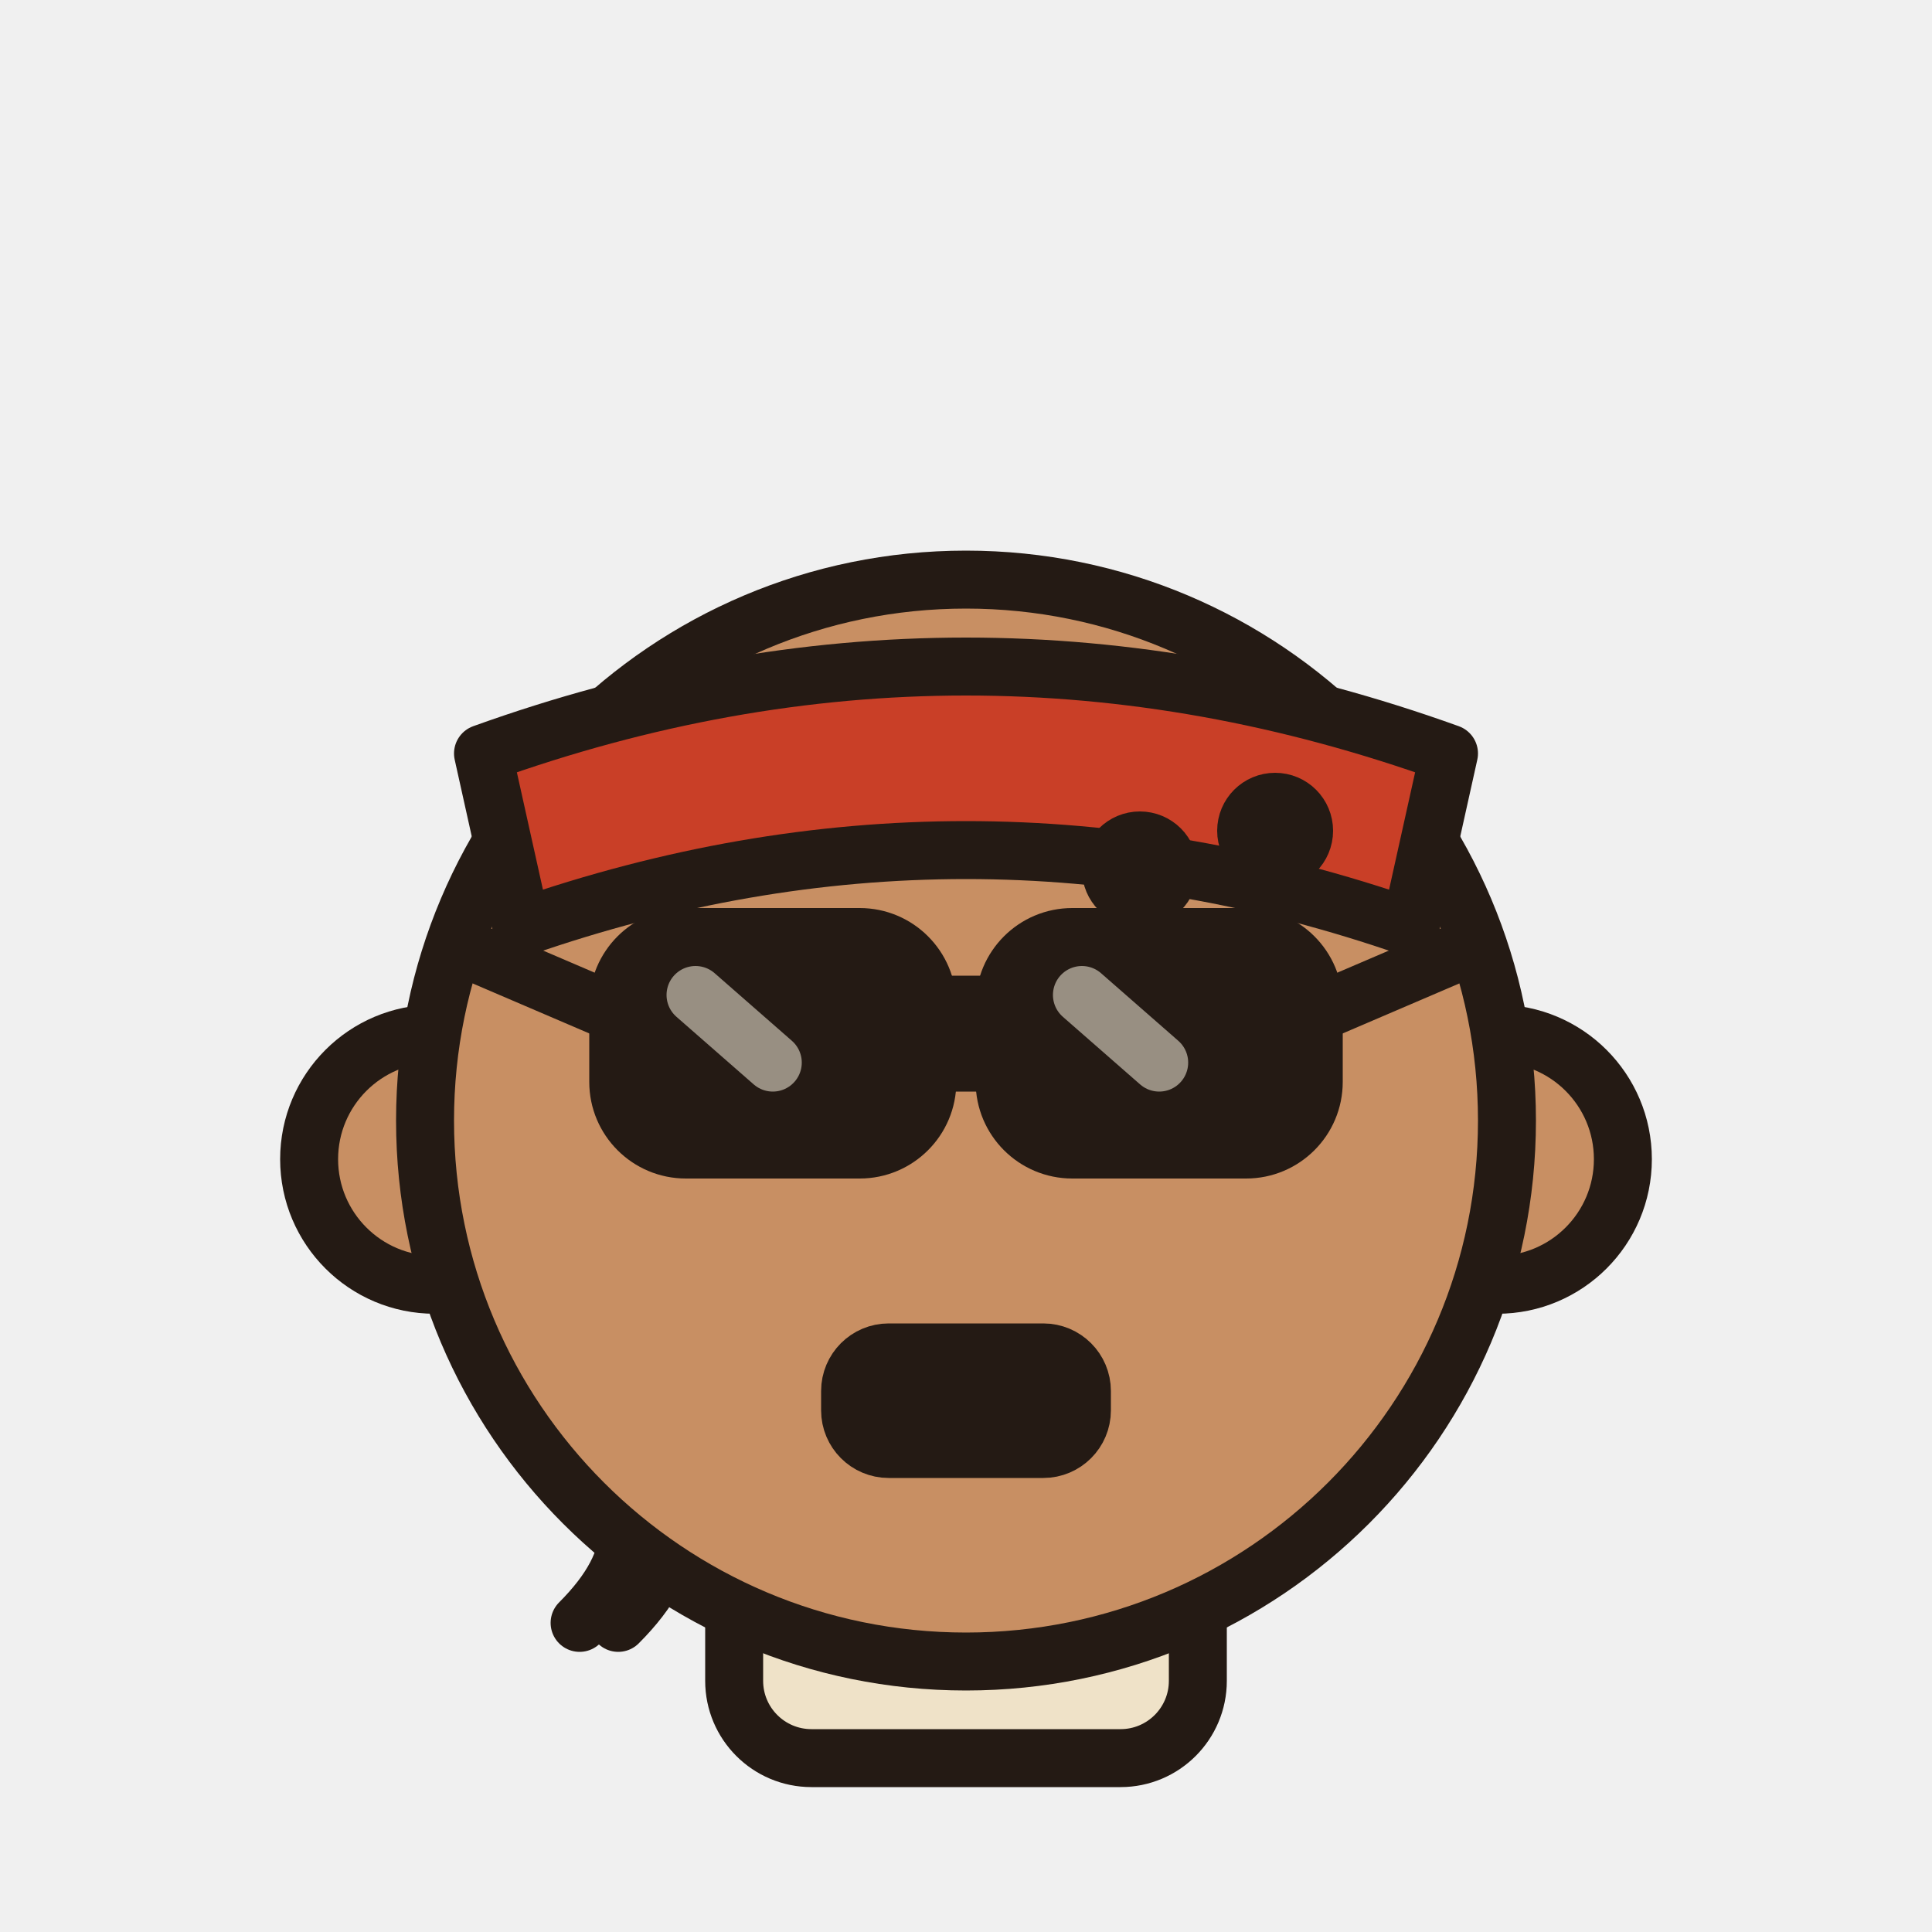
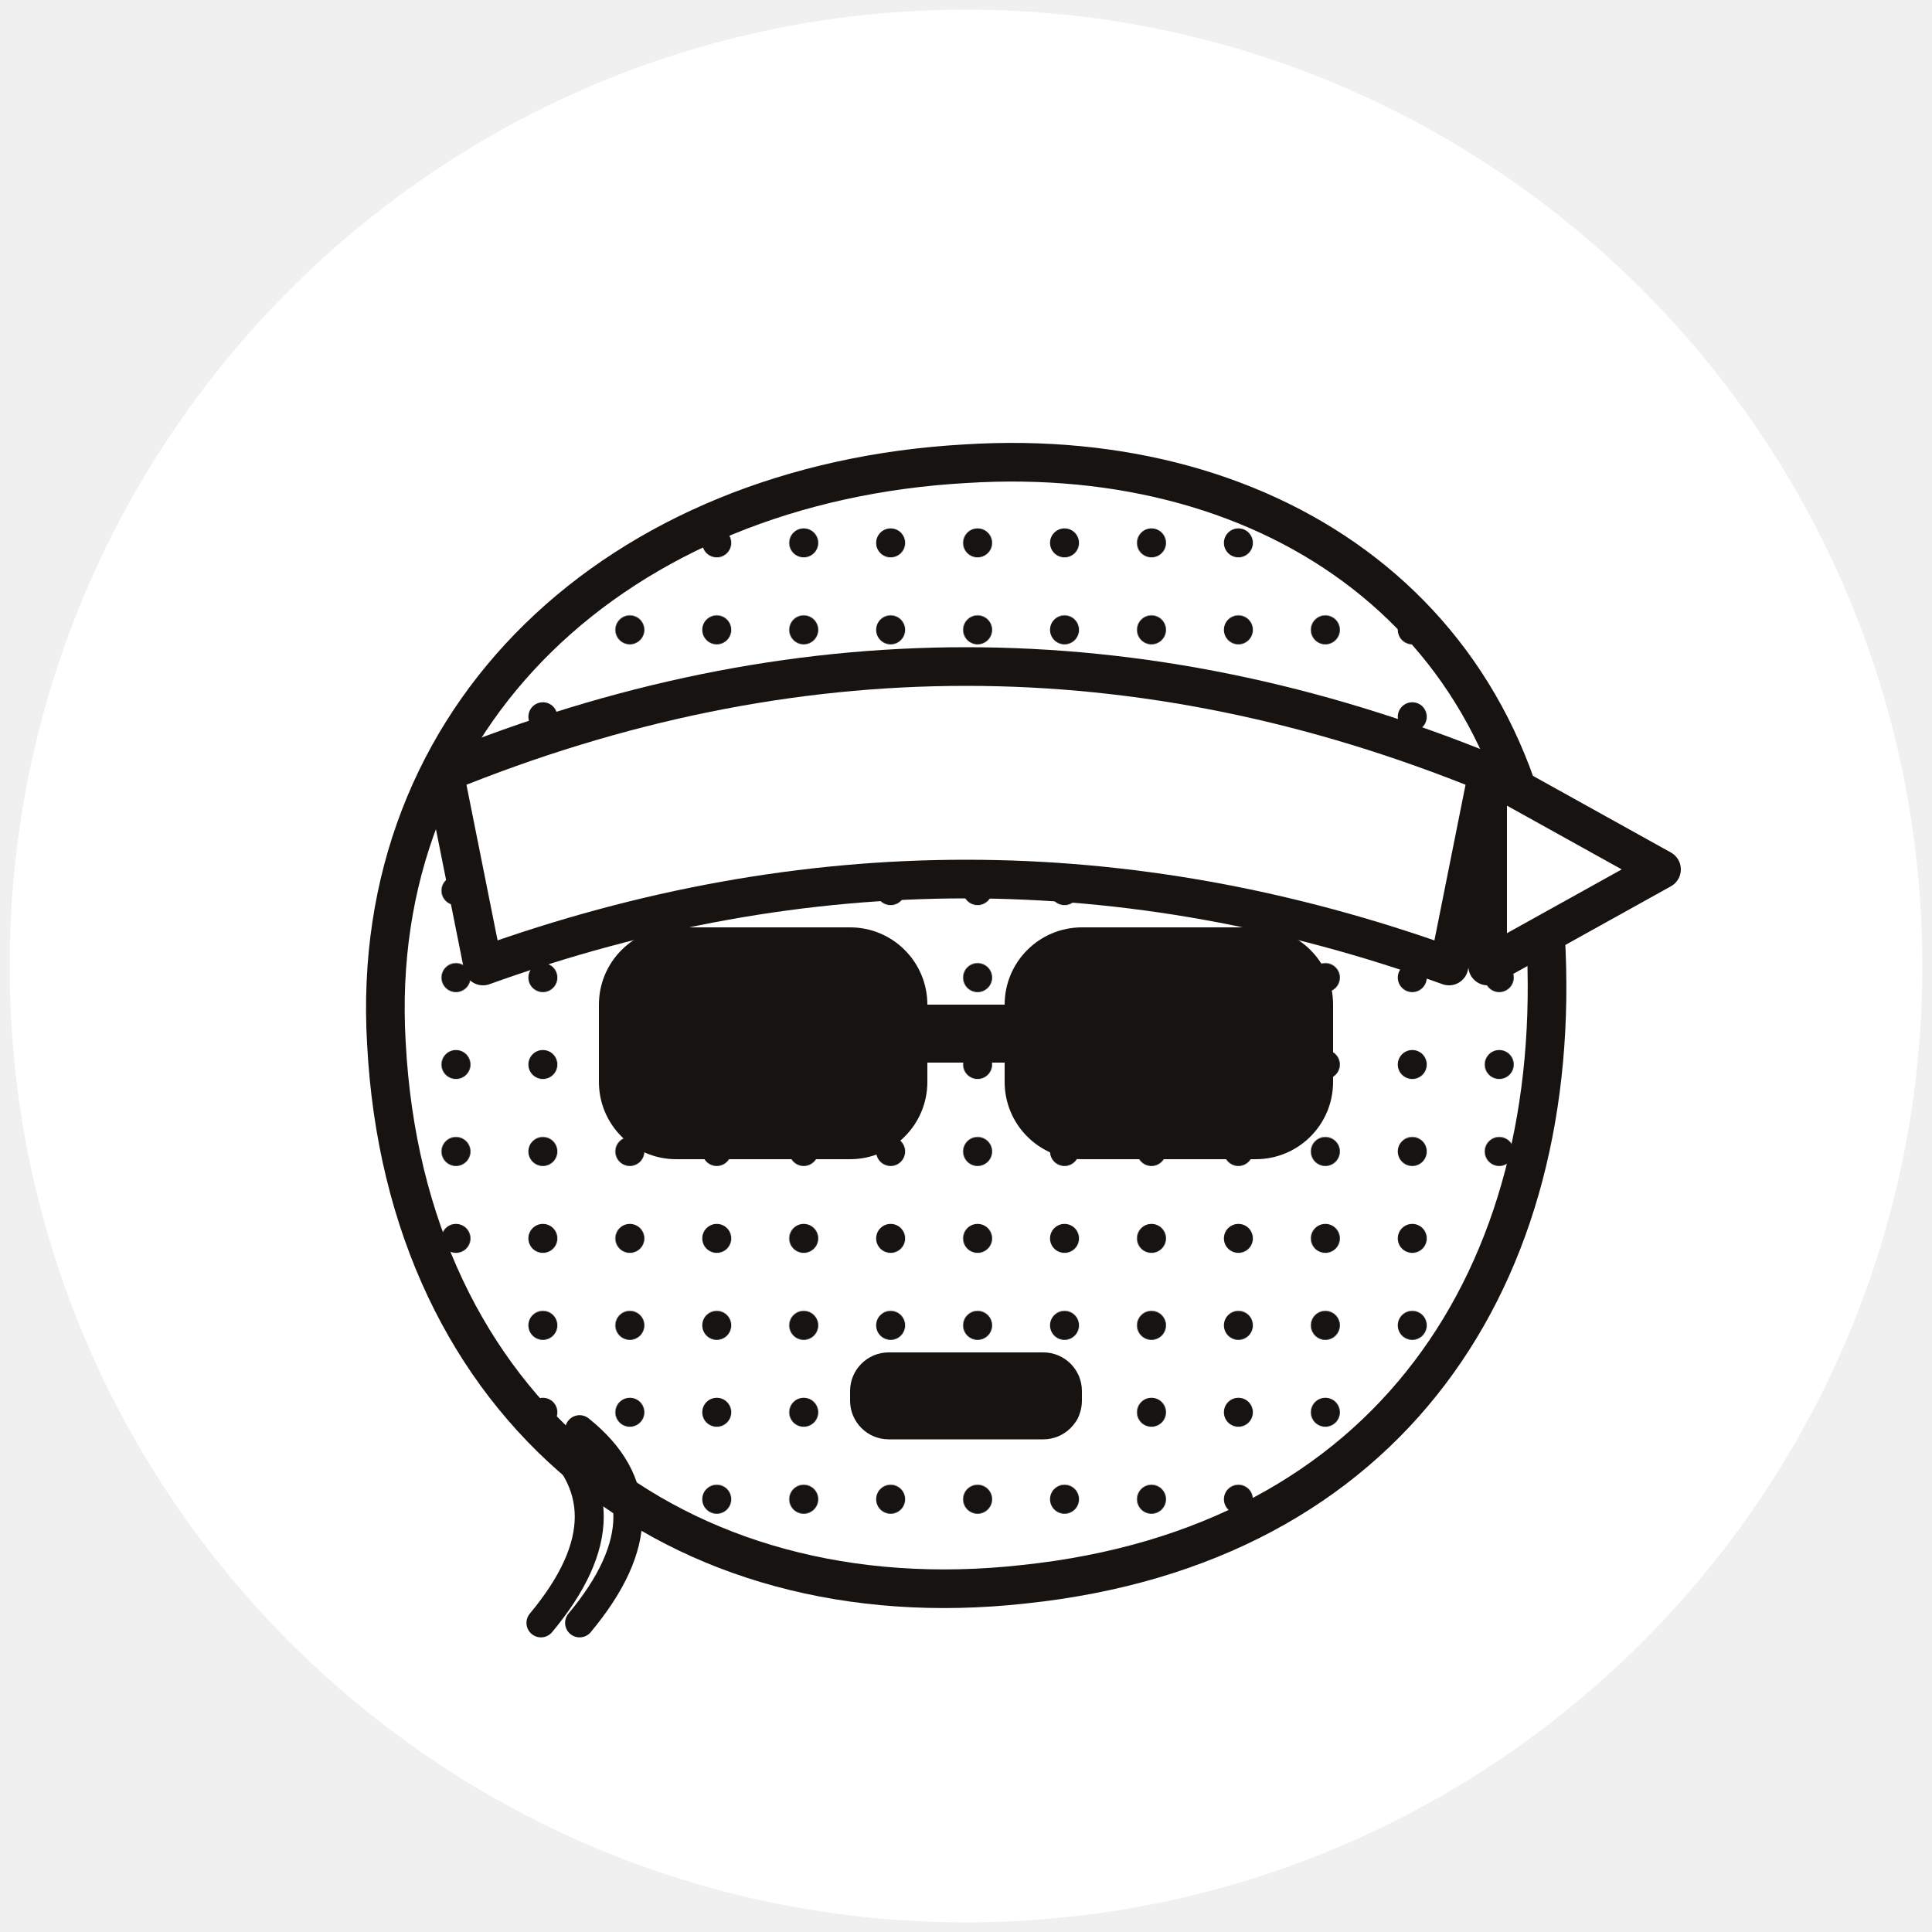
<svg xmlns="http://www.w3.org/2000/svg" viewBox="0 0 200 200">
-   <style>.toon *{stroke:#241A14;stroke-width:6;stroke-linejoin:round;stroke-linecap:round;}</style>
-   <g class="toon">
-     <rect x="76" y="152" width="48" height="30" rx="8" fill="#EFE2C8" />
-     <path d="M60,150 Q70,158 60,168 M64,150 Q74,158 64,168" fill="none" stroke="#3F6B45" stroke-width="4" />
-     <circle cx="45" cy="120" r="13" fill="#C88F63" />
-     <circle cx="155" cy="120" r="13" fill="#C88F63" />
-     <circle cx="100" cy="116" r="56" fill="#C88F63" />
-     <path d="M50,78 Q100,60 150,78 L146,96 Q100,80 54,96 Z" fill="#C93F27" />
-     <circle cx="132" cy="86" r="3" fill="#FBF8F2" stroke="none" />
-     <circle cx="118" cy="90" r="3" fill="#FBF8F2" stroke="none" />
-     <line x1="64" y1="105" x2="50" y2="99" stroke-width="4" />
-     <line x1="136" y1="105" x2="150" y2="99" stroke-width="4" />
-     <rect x="64" y="97" width="32" height="22" rx="7" fill="#241A14" />
-     <rect x="104" y="97" width="32" height="22" rx="7" fill="#241A14" />
-     <rect x="96" y="104" width="8" height="6" fill="#241A14" />
-     <line x1="72" y1="103" x2="80" y2="110" style="stroke:#F7EEDD" stroke-width="3" opacity="0.55" />
-     <line x1="112" y1="103" x2="120" y2="110" style="stroke:#F7EEDD" stroke-width="3" opacity="0.55" />
-     <rect x="88" y="140" width="24" height="10" rx="4" fill="#241A14" />
+   <defs>
+     <pattern id="dots" width="9" height="9" patternUnits="userSpaceOnUse">
+       <circle cx="2.2" cy="2.2" r="1.5" fill="#171310" />
+     </pattern>
+   </defs>
+   <circle cx="100" cy="100" r="99" fill="#FFFFFF" />
+   <g fill="none" stroke="#171310" stroke-width="4" stroke-linejoin="round" stroke-linecap="round">
+     <path d="M100,48 C132,46 158,64 160,97 C162,132 144,160 106,164 C70,168 42,146 40,108 C38,74 64,50 100,48 Z" fill="url(#dots)" />
+     <path d="M46,80 Q100,58 154,80 L150,100 Q100,82 50,100 Z" fill="#FFFFFF" />
+     <path d="M154,80 L172,90 L154,100 Z" fill="#FFFFFF" />
+     <rect x="62" y="96" width="34" height="24" rx="8" fill="#171310" stroke="none" />
+     <rect x="104" y="96" width="34" height="24" rx="8" fill="#171310" stroke="none" />
+     <rect x="96" y="104" width="8" height="6" fill="#171310" stroke="none" />
+     <path d="M56,148 Q66,156 56,168 M60,148 Q70,156 60,168" stroke-width="3" />
+     <rect x="88" y="140" width="24" height="9" rx="4" fill="#171310" stroke="none" />
  </g>
</svg>
